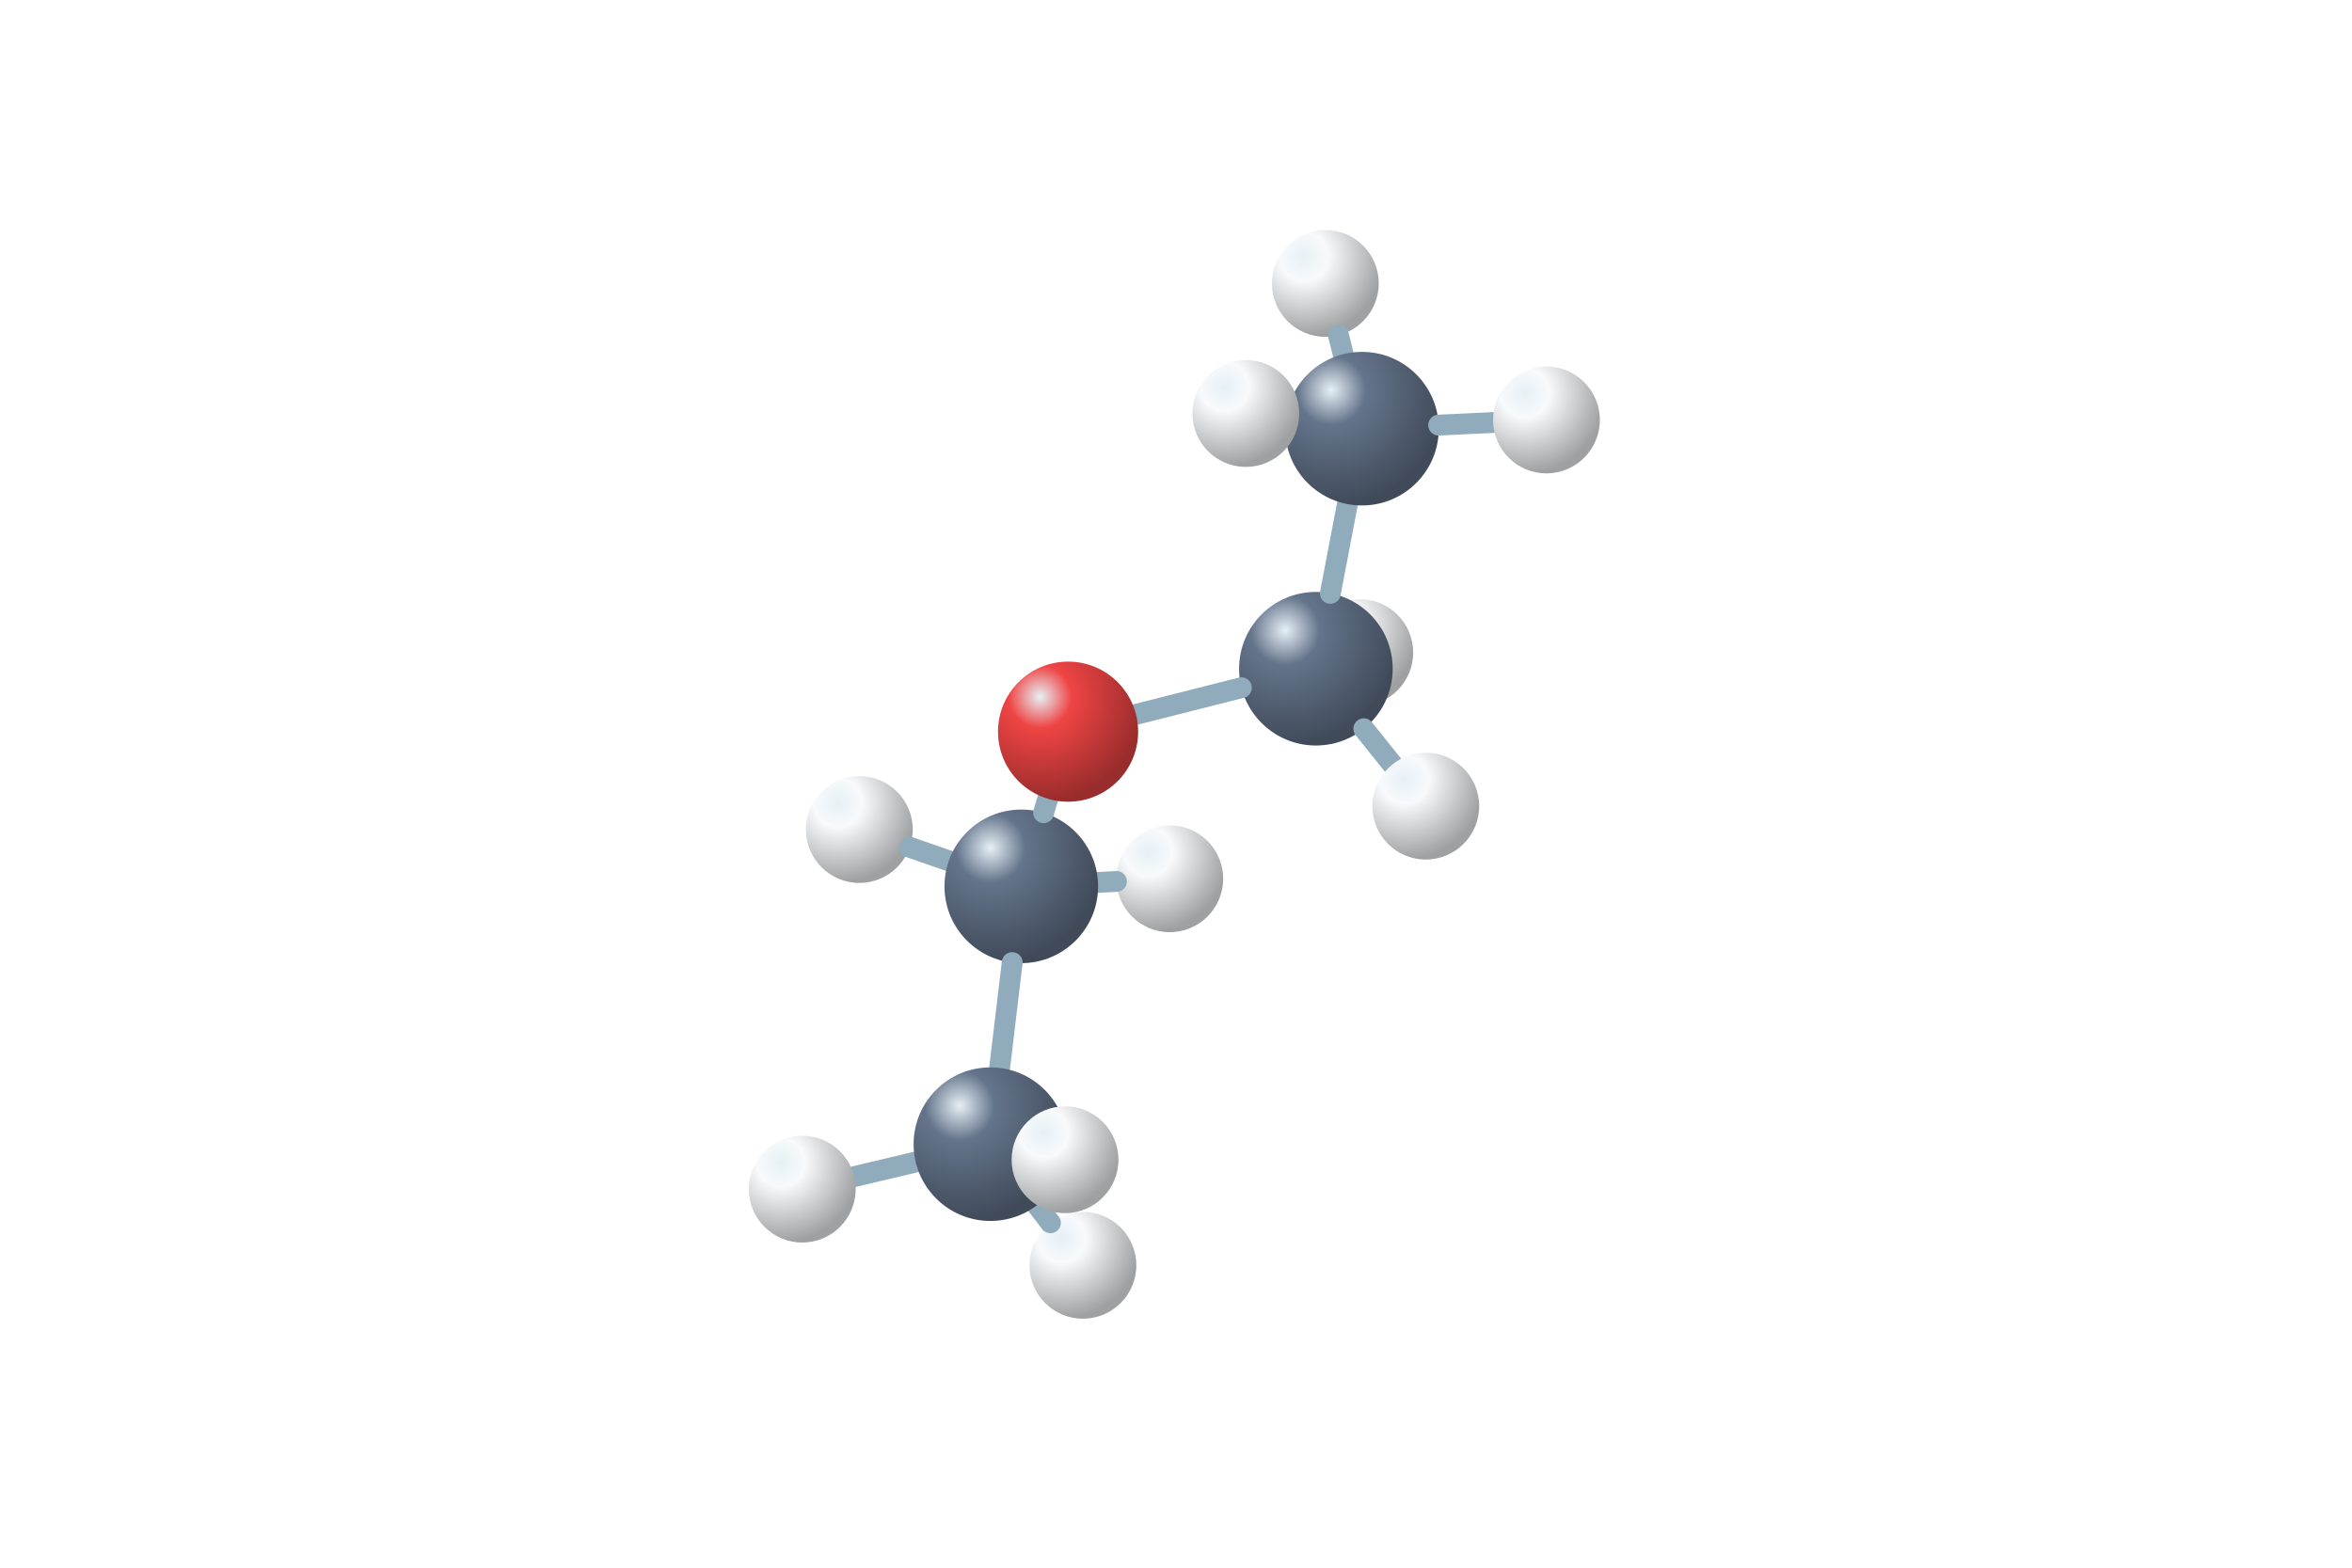
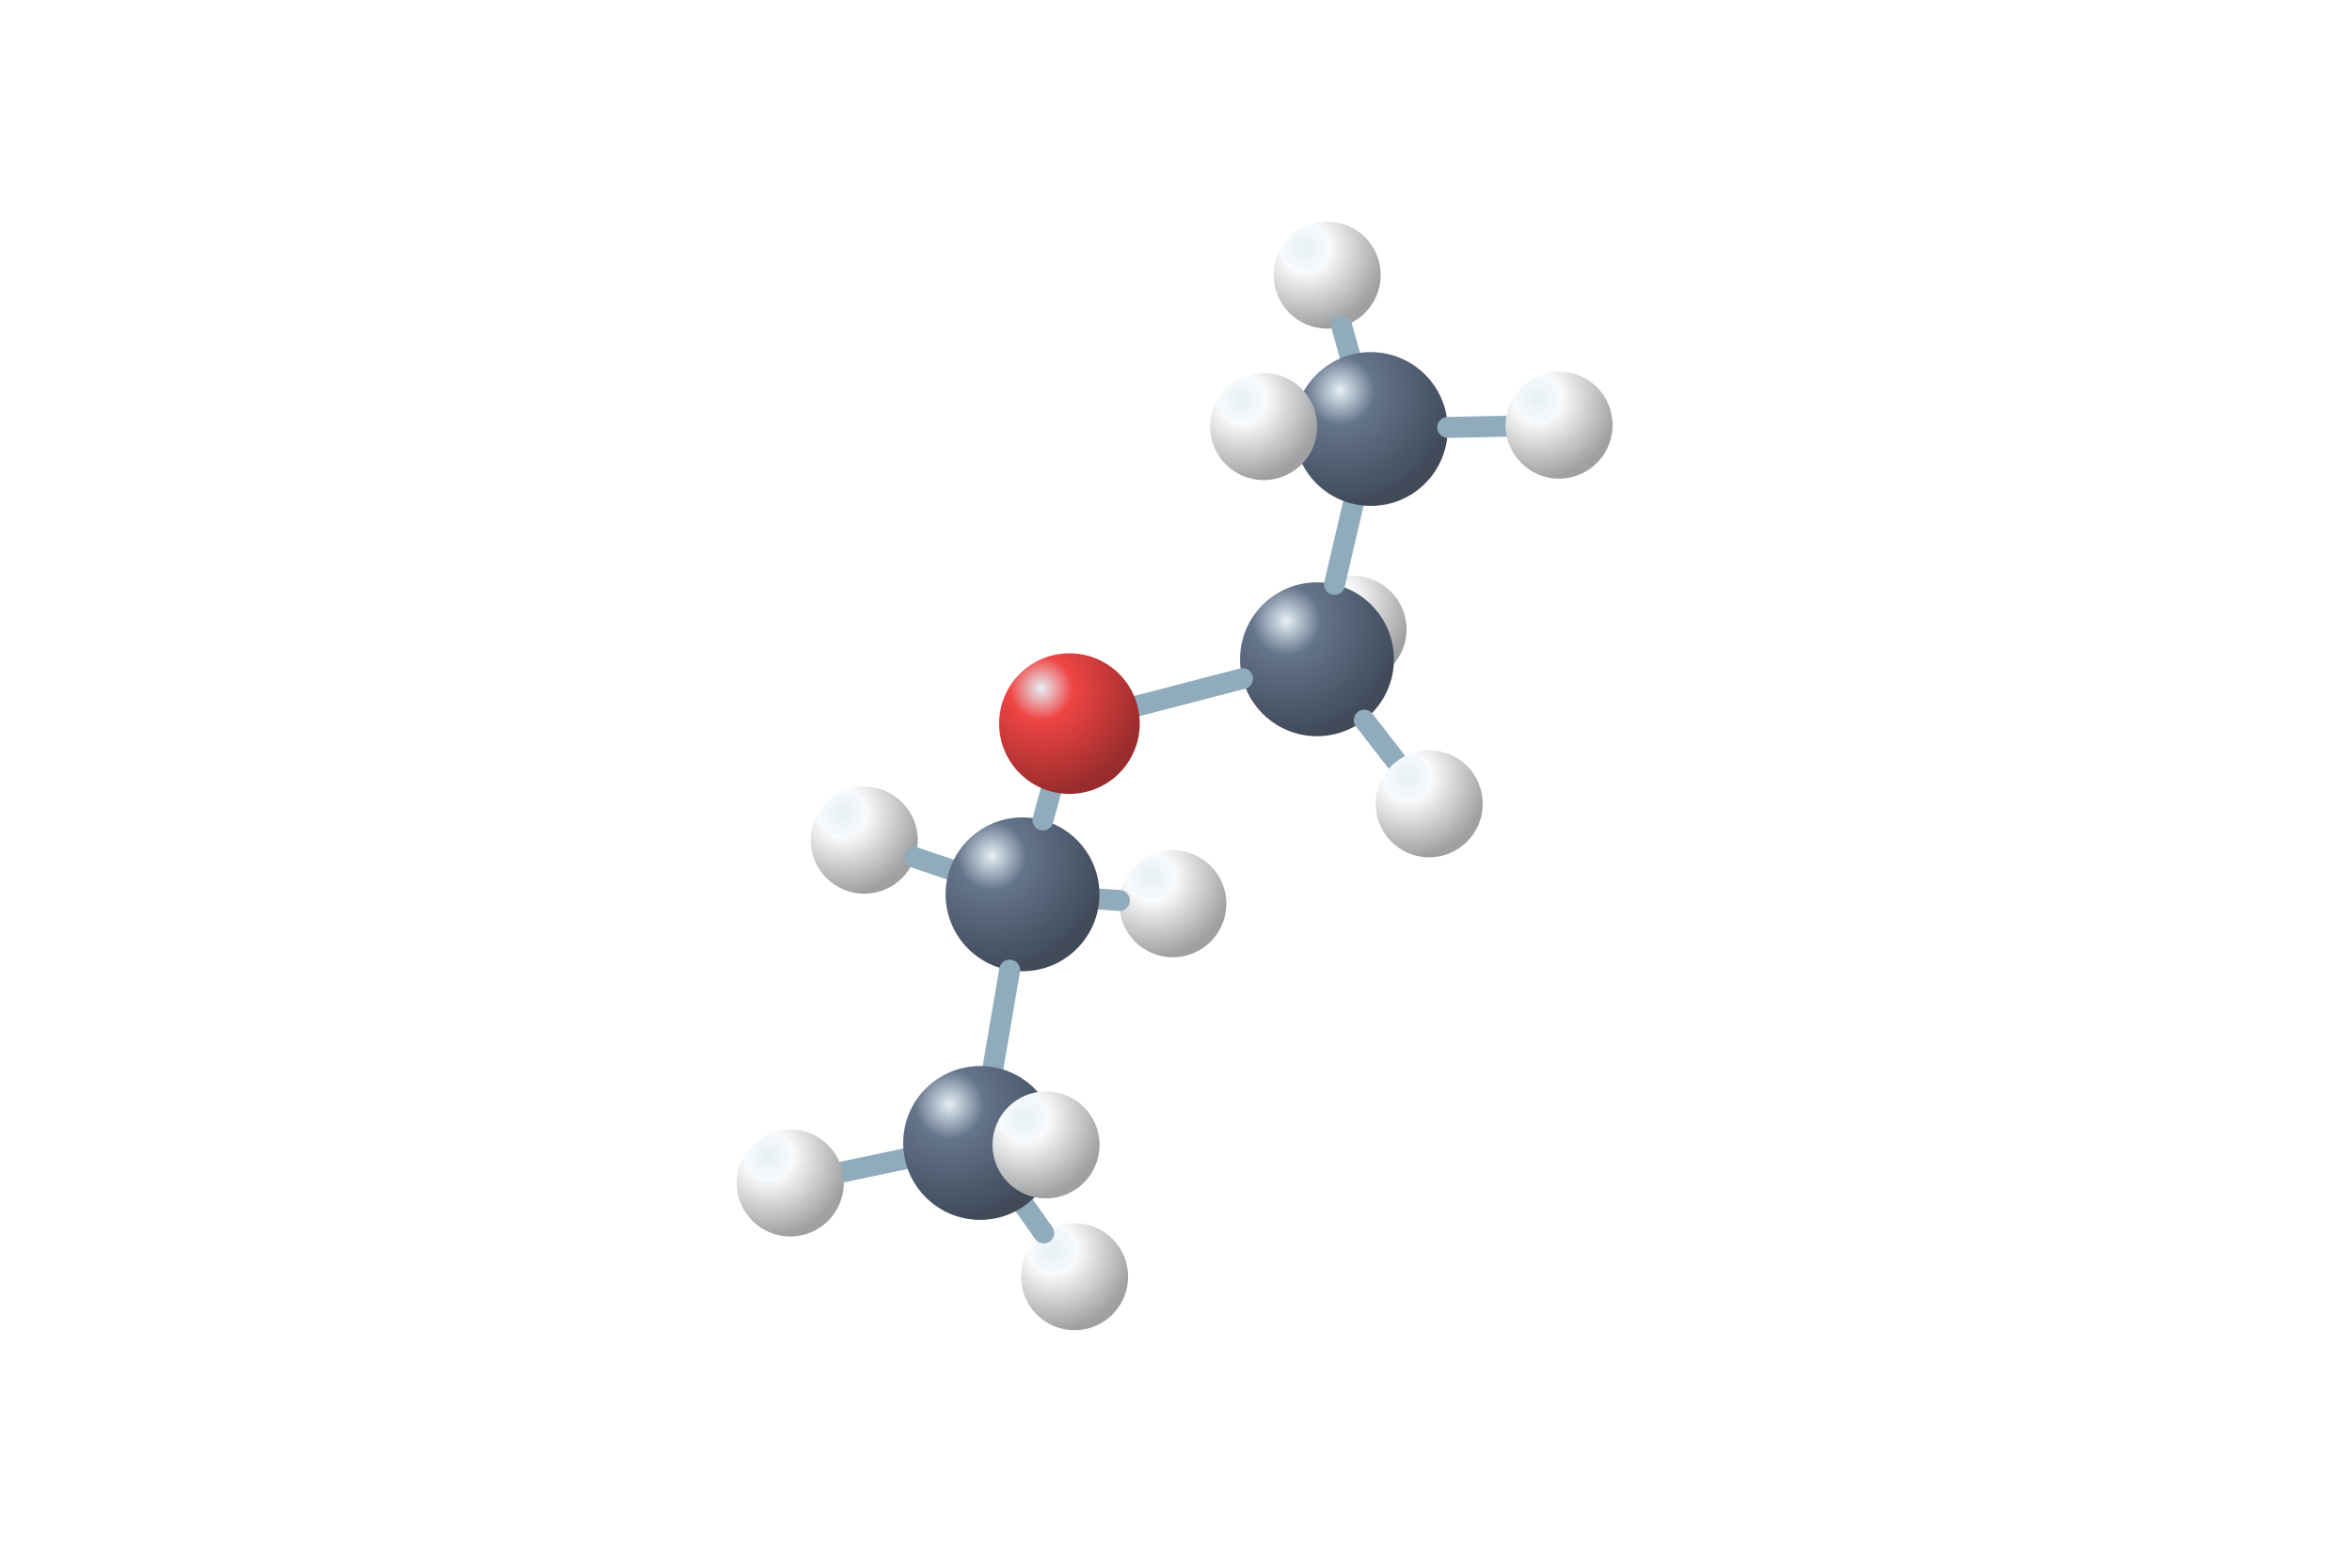
<svg xmlns="http://www.w3.org/2000/svg" viewBox="0 0 192 128">
  <defs>
    <radialGradient id="C" cx="30%" cy="25%" r="75%">
      <stop stop-color="#e6f0f5" />
      <stop offset=".3" stop-color="#64748b" />
      <stop offset="1" stop-color="#404a59" />
    </radialGradient>
    <radialGradient id="O" cx="30%" cy="25%" r="75%">
      <stop stop-color="#e6f0f5" />
      <stop offset=".3" stop-color="#ef4444" />
      <stop offset="1" stop-color="#992c2c" />
    </radialGradient>
    <radialGradient id="H" cx="30%" cy="25%" r="75%">
      <stop stop-color="#e6f0f5" />
      <stop offset=".3" stop-color="#f8fafc" />
      <stop offset="1" stop-color="#9fa0a1" />
    </radialGradient>
  </defs>
-   <circle cx="95.49" cy="71.75" r="4.36" fill="url(#H)" />
-   <circle cx="70.15" cy="67.73" r="4.36" fill="url(#H)" />
-   <path d="M89.64 72.05L91.14 71.97" stroke="#90acbc" stroke-width="1.7" stroke-linecap="round" />
-   <path d="M77.46 70.29L74.27 69.18" stroke="#90acbc" stroke-width="1.7" stroke-linecap="round" />
-   <circle cx="88.4" cy="103.31" r="4.36" fill="url(#H)" />
-   <circle cx="111" cy="53.28" r="4.36" fill="url(#H)" />
-   <circle cx="83.37" cy="72.37" r="6.27" fill="url(#C)" />
-   <path d="M84.65 98.41L85.75 99.84" stroke="#90acbc" stroke-width="1.7" stroke-linecap="round" />
-   <path d="M81.6 87.2L82.63 78.59" stroke="#90acbc" stroke-width="1.7" stroke-linecap="round" />
-   <path d="M74.75 94.88L69.73 96.07" stroke="#90acbc" stroke-width="1.7" stroke-linecap="round" />
-   <circle cx="80.85" cy="93.42" r="6.27" fill="url(#C)" />
-   <path d="M85.19 66.36L85.53 65.21" stroke="#90acbc" stroke-width="1.7" stroke-linecap="round" />
-   <circle cx="65.49" cy="97.09" r="4.36" fill="url(#H)" />
-   <circle cx="107.42" cy="54.6" r="6.27" fill="url(#C)" />
-   <circle cx="108.19" cy="23.14" r="4.36" fill="url(#H)" />
-   <path d="M92.73 58.33L101.34 56.15" stroke="#90acbc" stroke-width="1.7" stroke-linecap="round" />
-   <circle cx="87.19" cy="59.74" r="5.72" fill="url(#O)" />
-   <path d="M111.33 59.5L113.66 62.41" stroke="#90acbc" stroke-width="1.7" stroke-linecap="round" />
-   <path d="M108.6 48.45L109.99 41.16" stroke="#90acbc" stroke-width="1.7" stroke-linecap="round" />
-   <path d="M109.65 28.92L109.26 27.37" stroke="#90acbc" stroke-width="1.7" stroke-linecap="round" />
-   <circle cx="116.39" cy="65.82" r="4.36" fill="url(#H)" />
-   <circle cx="86.94" cy="94.69" r="4.36" fill="url(#H)" />
-   <circle cx="111.18" cy="35" r="6.27" fill="url(#C)" />
-   <path d="M117.44 34.71L121.89 34.5" stroke="#90acbc" stroke-width="1.7" stroke-linecap="round" />
-   <circle cx="126.24" cy="34.29" r="4.36" fill="url(#H)" />
-   <circle cx="101.7" cy="33.76" r="4.36" fill="url(#H)" />
+   <circle cx="95.74" cy="73.79" r="4.37" fill="url(#H)" />
+   <circle cx="70.55" cy="68.6" r="4.37" fill="url(#H)" />
+   <path d="M89.75 73.41L91.38 73.52" stroke="#90acbc" stroke-width="1.71" stroke-linecap="round" />
+   <path d="M77.53 70.98L74.69 70.02" stroke="#90acbc" stroke-width="1.71" stroke-linecap="round" />
+   <circle cx="110.45" cy="51.39" r="4.37" fill="url(#H)" />
+   <circle cx="83.47" cy="73.02" r="6.28" fill="url(#C)" />
+   <circle cx="87.72" cy="104.24" r="4.37" fill="url(#H)" />
+   <path d="M81.07 87.13L82.42 79.21" stroke="#90acbc" stroke-width="1.71" stroke-linecap="round" />
+   <path d="M83.64 98.46L85.2 100.67" stroke="#90acbc" stroke-width="1.71" stroke-linecap="round" />
+   <path d="M85.14 66.95L85.78 64.61" stroke="#90acbc" stroke-width="1.71" stroke-linecap="round" />
+   <path d="M73.86 94.62L68.79 95.69" stroke="#90acbc" stroke-width="1.71" stroke-linecap="round" />
+   <circle cx="64.51" cy="96.59" r="4.37" fill="url(#H)" />
+   <circle cx="80.01" cy="93.32" r="6.28" fill="url(#C)" />
+   <circle cx="107.51" cy="53.83" r="6.28" fill="url(#C)" />
+   <path d="M92.85 57.64L101.43 55.41" stroke="#90acbc" stroke-width="1.71" stroke-linecap="round" />
+   <path d="M111.37 58.8L113.99 62.18" stroke="#90acbc" stroke-width="1.71" stroke-linecap="round" />
+   <circle cx="87.3" cy="59.08" r="5.74" fill="url(#O)" />
+   <circle cx="108.34" cy="22.46" r="4.37" fill="url(#H)" />
+   <path d="M108.94 47.71L110.47 41.15" stroke="#90acbc" stroke-width="1.71" stroke-linecap="round" />
+   <circle cx="116.67" cy="65.63" r="4.37" fill="url(#H)" />
+   <path d="M110.19 28.98L109.54 26.67" stroke="#90acbc" stroke-width="1.71" stroke-linecap="round" />
+   <circle cx="85.39" cy="93.48" r="4.37" fill="url(#H)" />
+   <circle cx="111.9" cy="35.03" r="6.28" fill="url(#C)" />
+   <path d="M118.18 34.9L122.9 34.8" stroke="#90acbc" stroke-width="1.71" stroke-linecap="round" />
+   <circle cx="127.27" cy="34.71" r="4.37" fill="url(#H)" />
+   <circle cx="103.16" cy="34.83" r="4.37" fill="url(#H)" />
</svg>
